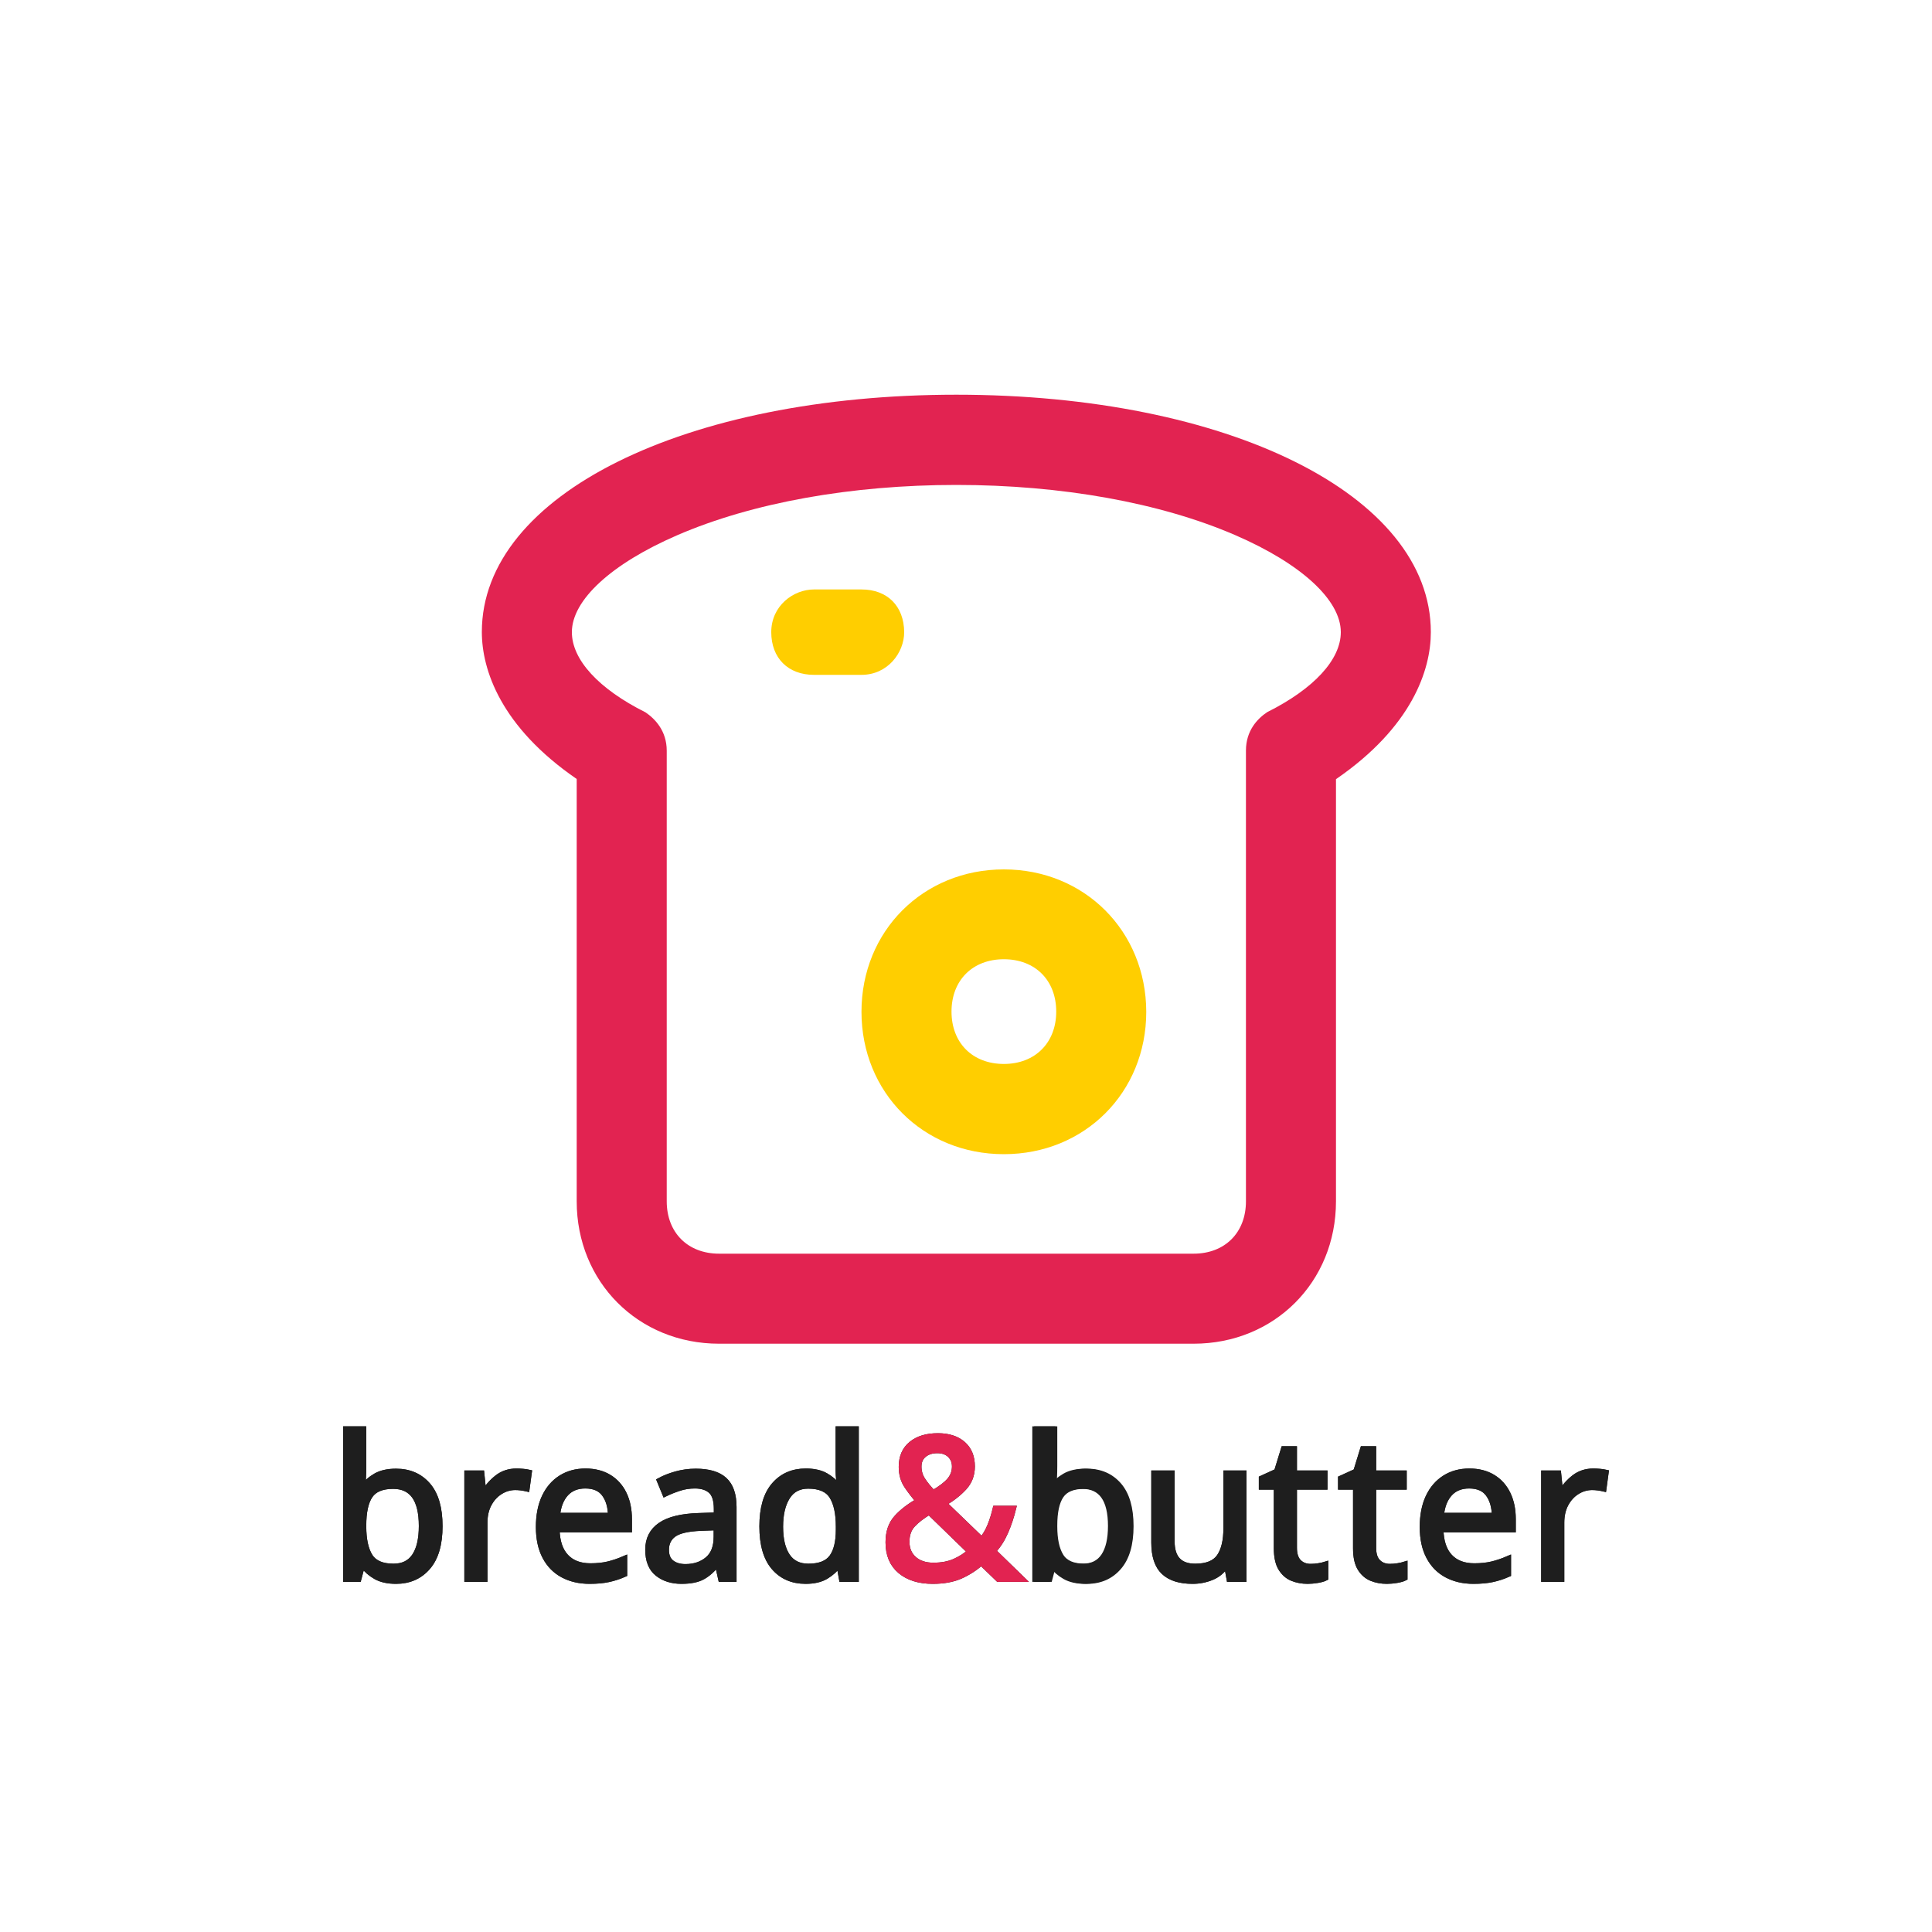
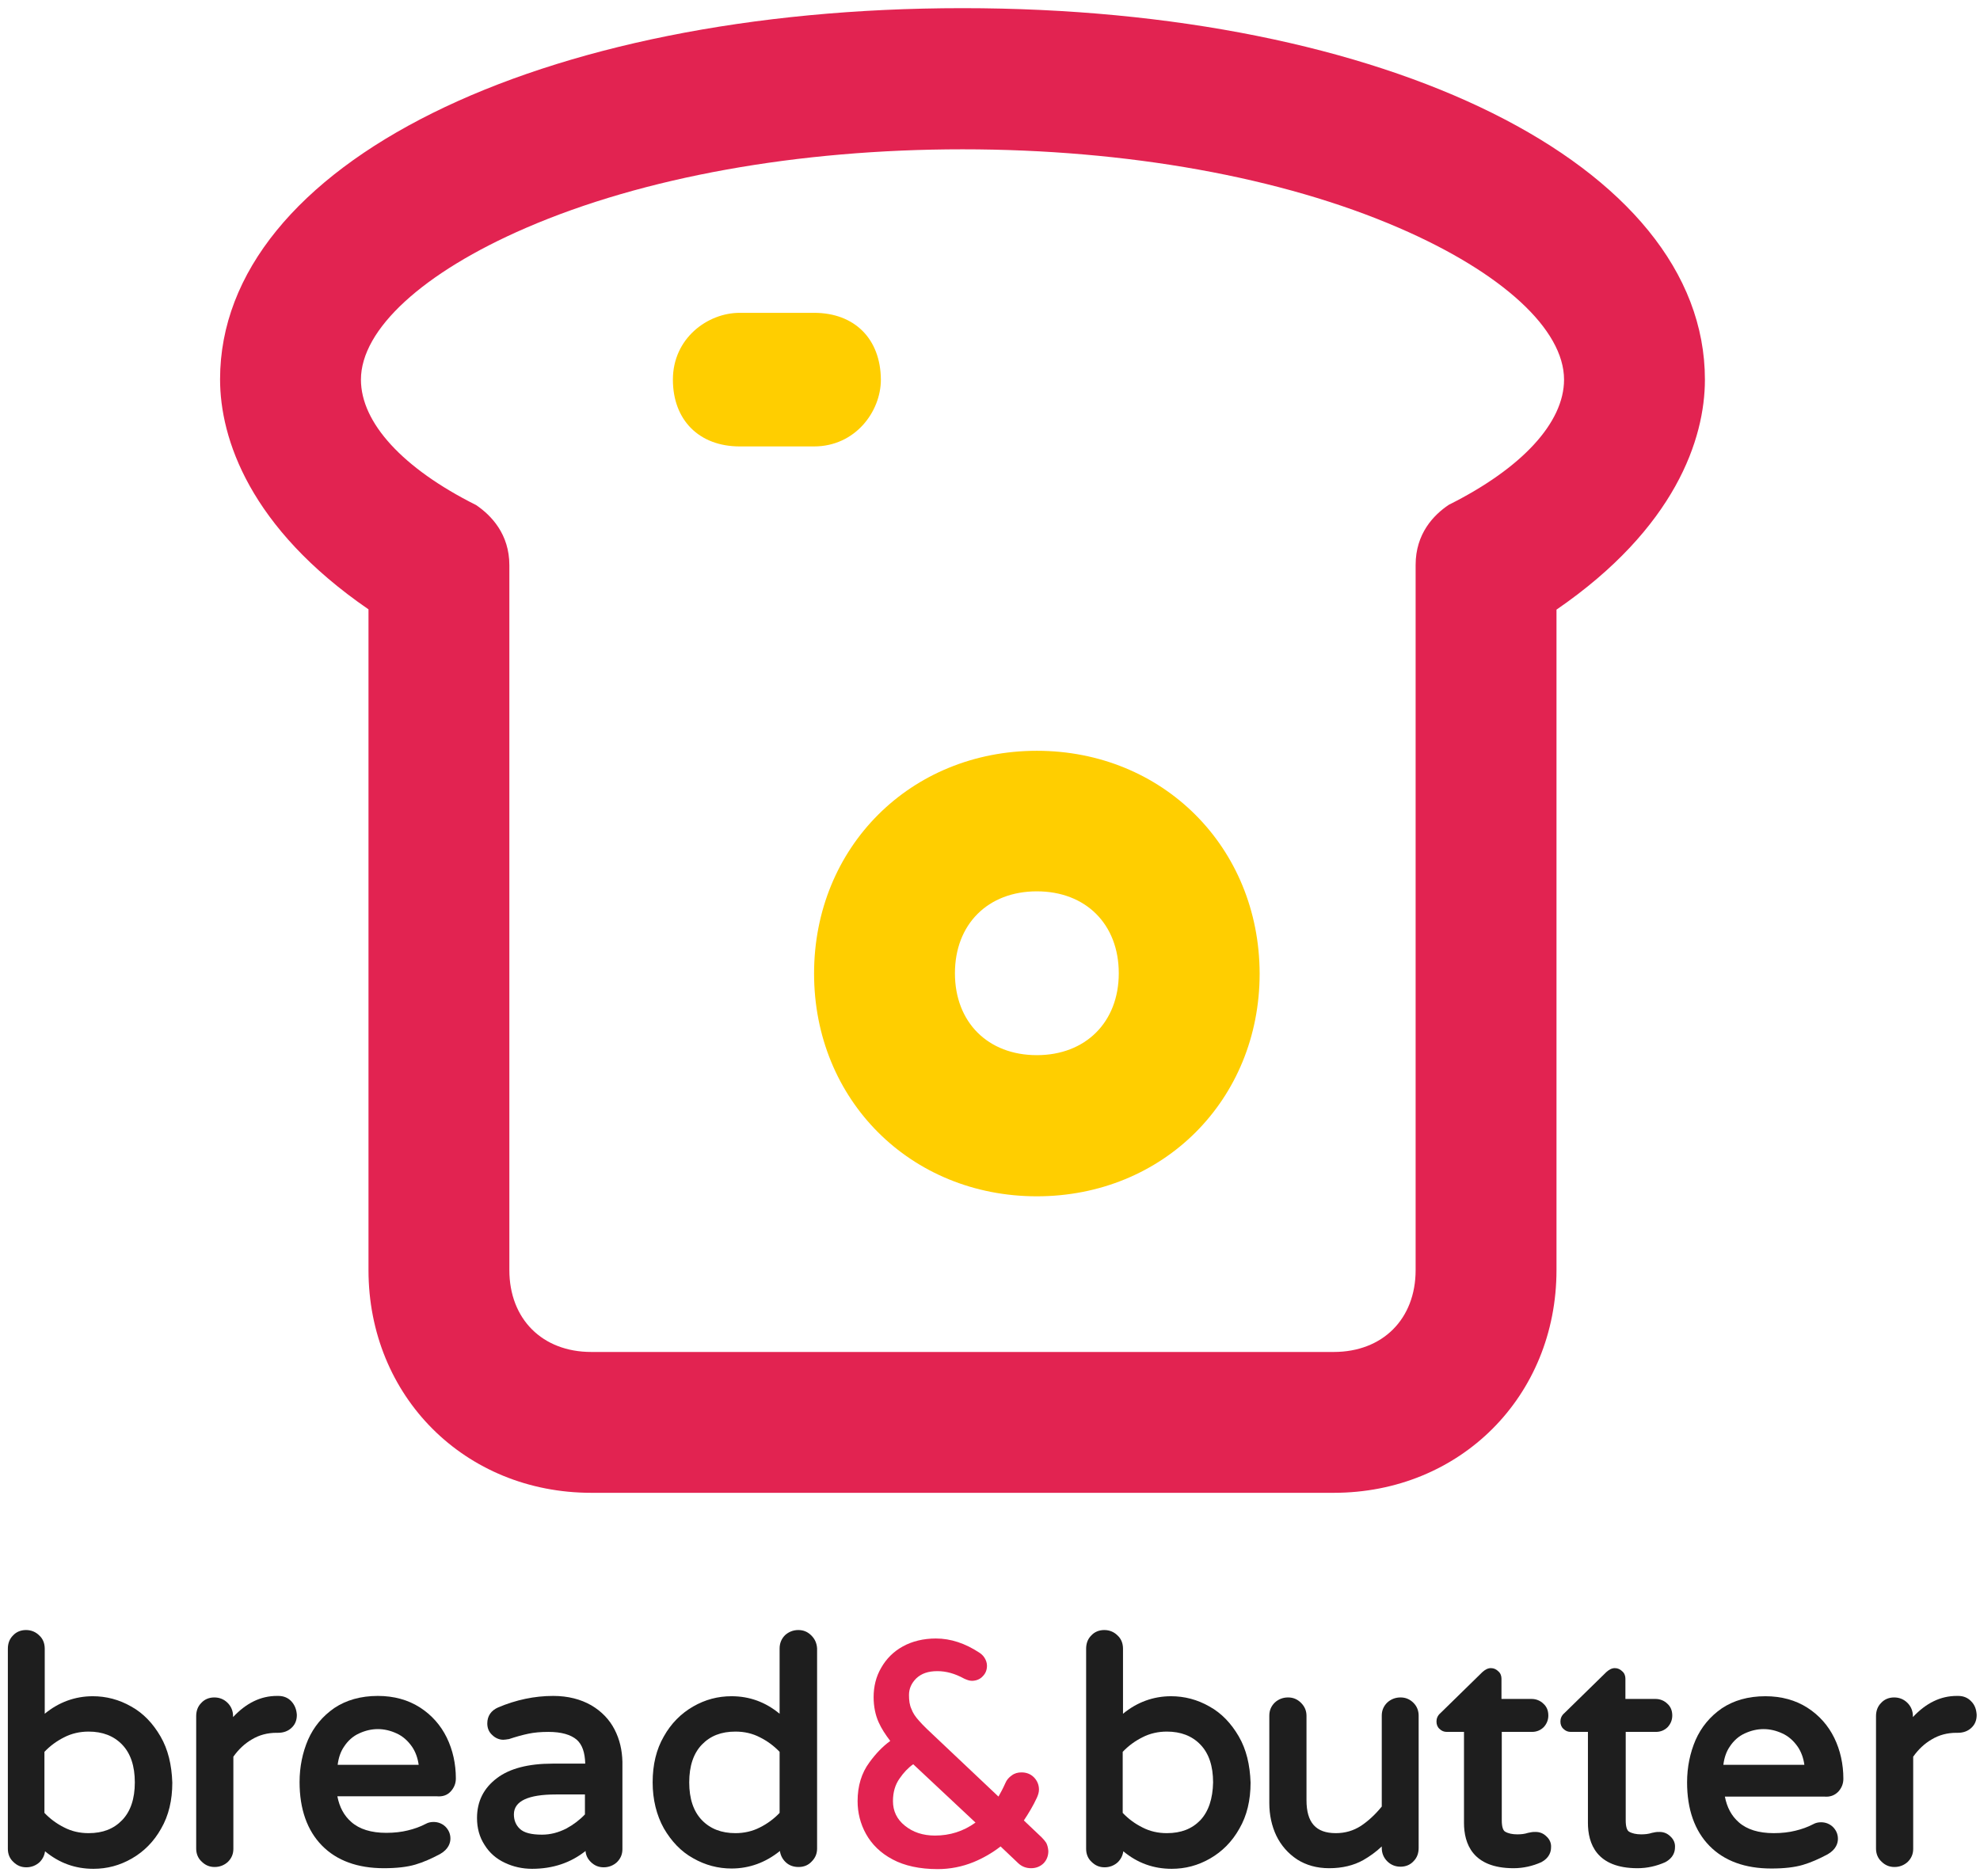
- <svg xmlns="http://www.w3.org/2000/svg" version="1.1" id="Layer_1" x="0px" y="0px" viewBox="0 0 1000 1000" style="enable-background:new 0 0 1000 1000;" xml:space="preserve">
+ <svg xmlns="http://www.w3.org/2000/svg" version="1.1" id="Layer_1" x="0px" y="0px" viewBox="0 0 655 620.6" style="enable-background:new 0 0 655 620.6;" xml:space="preserve">
  <style type="text/css">
- 	.st0{display:none;fill:#1E1E1E;}
- 	.st1{fill:#E22351;}
- 	.st2{fill:#FFCE00;}
- 	.st3{fill:#1E1E1E;stroke:#1E1E1E;stroke-width:3;stroke-miterlimit:10;}
- 	.st4{font-family:'VarelaRound-Regular';}
- 	.st5{font-size:102px;}
- 	.st6{letter-spacing:-1;}
- 	.st7{fill:#E22351;stroke:#E22351;stroke-width:3;stroke-miterlimit:10;}
- 	.st8{letter-spacing:1;}
+ 	.st0{fill:#1E1E1E;}
+ 	.st1{display:none;fill:#1E1E1E;}
+ 	.st2{fill:#E22351;}
+ 	.st3{fill:#FFCE00;}
</style>
-   <polygon class="st0" points="667.1,669.9 319.2,669.9 318.1,393.6 267.7,332.5 307.3,267.7 498,220.9 677.9,274.9 721.1,332.5   677.9,382.8 " />
-   <path class="st1" d="M495,204.3c-140,0-245.6,51.6-245.6,122.8c0,19.6,9.8,49.1,49.1,76.1v218.6c0,41.8,31.9,73.7,73.7,73.7h245.6  c41.8,0,73.7-31.9,73.7-73.7V403.3c39.3-27,49.1-56.5,49.1-76.1C740.6,255.9,635,204.3,495,204.3z M655.9,368.6  c-5.1,3.4-11,9.6-11,19.9v233.3c0,16.2-10.9,27.1-27.1,27.1H372.2c-16.2,0-27.1-10.9-27.1-27.1V388.6c0-10.3-6-16.5-11-19.9  c-24.2-12.1-38.1-27.2-38.1-41.5c0-16.6,20.4-35.4,54.6-50.2c38.8-16.8,90-26,144.4-26s105.6,9.2,144.4,26  c34.2,14.8,54.6,33.6,54.6,50.2C694,341.4,680.1,356.5,655.9,368.6z" />
-   <path class="st2" d="M519.6,450c-41.8,0-73.7,31.9-73.7,73.7s31.9,73.7,73.7,73.7c41.8,0,73.7-31.9,73.7-73.7  C593.2,481.9,561.3,450,519.6,450z M519.6,550.7c-16.2,0-27.1-10.9-27.1-27.1s10.9-27.1,27.1-27.1c16.2,0,27.1,10.9,27.1,27.1  S535.7,550.7,519.6,550.7z" />
-   <path class="st2" d="M445.9,305.1h-24.6c-10.6,0-22.1,8.4-22.1,22.1c0,13.4,8.7,22.1,22.1,22.1h24.6c13.6,0,22.1-11.5,22.1-22.1  C467.9,313.7,459.3,305.1,445.9,305.1z" />
-   <text transform="matrix(1 0 0 1 170.4409 817.2817)" class="st3 st4 st5">brea</text>
-   <text transform="matrix(1 0 0 1 170.4409 817.2817)" class="st3 st4 st5">brea</text>
-   <text transform="matrix(1 0 0 1 388.9409 817.2817)" class="st3 st4 st5">d</text>
-   <text transform="matrix(1 0 0 1 388.9409 817.2817)" class="st3 st4 st5">d</text>
-   <text transform="matrix(1 0 0 1 454.4409 817.2817)" class="st3 st4 st5 st6">&amp;b</text>
-   <text transform="matrix(1 0 0 1 454.4409 817.2817)">
-     <tspan x="0" y="0" class="st7 st4 st5 st6">&amp;</tspan>
-     <tspan x="72.7" y="0" class="st3 st4 st5">b</tspan>
-   </text>
-   <text transform="matrix(1 0 0 1 589.3409 817.2817)" class="st3 st4 st5">u</text>
-   <text transform="matrix(1 0 0 1 589.3409 817.2817)" class="st3 st4 st5">u</text>
-   <text transform="matrix(1 0 0 1 651.4409 817.2817)" class="st3 st4 st5 st8">t</text>
-   <text transform="matrix(1 0 0 1 651.4409 817.2817)" class="st3 st4 st5 st8">t</text>
-   <text transform="matrix(1 0 0 1 692.4409 817.2817)" class="st3 st4 st5">t</text>
-   <text transform="matrix(1 0 0 1 692.4409 817.2817)" class="st3 st4 st5">t</text>
-   <text transform="matrix(1 0 0 1 730.7409 817.2817)" class="st3 st4 st5 st8">e</text>
-   <text transform="matrix(1 0 0 1 730.7409 817.2817)" class="st3 st4 st5 st8">e</text>
-   <text transform="matrix(1 0 0 1 790.5409 817.2817)" class="st3 st4 st5">r</text>
-   <text transform="matrix(1 0 0 1 790.5409 817.2817)" class="st3 st4 st5">r</text>
+   <path class="st0" d="M53.1,574.5c-2.5-4.3-5.7-7.7-9.7-9.9c-4-2.3-8.3-3.4-12.7-3.4c-5.9,0-11.3,2-15.9,5.8v-21.5  c0-1.8-0.6-3.3-1.8-4.4c-1.2-1.2-2.7-1.8-4.4-1.8c-1.7,0-3.2,0.6-4.3,1.8c-1.2,1.2-1.7,2.7-1.7,4.4v66.2c0,1.7,0.6,3.2,1.8,4.3  c1.2,1.2,2.6,1.8,4.3,1.8c1.7,0,3.2-0.6,4.4-1.7c1-1,1.6-2.2,1.8-3.6c4.7,3.9,10,5.8,16,5.8c4.5,0,8.7-1.1,12.7-3.4  c4-2.3,7.3-5.6,9.7-9.9c2.5-4.3,3.7-9.4,3.7-15.2C56.8,583.9,55.6,578.8,53.1,574.5z M40.4,602.2L40.4,602.2  c-2.8,2.9-6.4,4.3-11.1,4.3c-2.9,0-5.6-0.6-8.1-1.9c-2.4-1.2-4.6-2.8-6.5-4.8v-20.2c1.9-2,4.1-3.6,6.5-4.8c2.5-1.3,5.3-1.9,8.1-1.9  c4.6,0,8.3,1.4,11.1,4.3c2.8,2.9,4.2,7.1,4.2,12.5C44.6,595.1,43.2,599.3,40.4,602.2z" />
+   <polygon class="st1" points="490.5,468.3 142.6,468.3 141.5,192 91.1,130.9 130.7,66.1 321.4,19.3 501.3,73.3 544.5,130.9   501.3,181.2 " />
+   <path class="st2" d="M318.4,2.7c-140,0-245.6,51.6-245.6,122.8c0,19.6,9.8,49.1,49.1,76.1v218.6c0,41.8,31.9,73.7,73.7,73.7h245.6  c41.8,0,73.7-31.9,73.7-73.7V201.7c39.3-27,49.1-56.5,49.1-76.1C564,54.3,458.4,2.7,318.4,2.7z M479.3,167c-5.1,3.4-11,9.6-11,19.9  v233.3c0,16.2-10.9,27.1-27.1,27.1H195.6c-16.2,0-27.1-10.9-27.1-27.1V187c0-10.3-6-16.5-11-19.9c-24.2-12.1-38.1-27.2-38.1-41.5  c0-16.6,20.4-35.4,54.6-50.2c38.8-16.8,90-26,144.4-26s105.6,9.2,144.4,26c34.2,14.8,54.6,33.6,54.6,50.2  C517.4,139.8,503.5,154.9,479.3,167z" />
+   <path class="st3" d="M343,248.4c-41.8,0-73.7,31.9-73.7,73.7s31.9,73.7,73.7,73.7s73.7-31.9,73.7-73.7  C416.6,280.3,384.7,248.4,343,248.4z M343,349.1c-16.2,0-27.1-10.9-27.1-27.1s10.9-27.1,27.1-27.1s27.1,10.9,27.1,27.1  S359.1,349.1,343,349.1z" />
+   <path class="st3" d="M269.3,103.5h-24.6c-10.6,0-22.1,8.4-22.1,22.1c0,13.4,8.7,22.1,22.1,22.1h24.6c13.6,0,22.1-11.5,22.1-22.1  C291.3,112.1,282.7,103.5,269.3,103.5z" />
+   <path class="st0" d="M96.4,562.9c-1.1-1.2-2.6-1.8-4.3-1.8h-0.5c-5.3,0-10.1,2.3-14.5,7v-0.3c0-1.7-0.6-3.2-1.8-4.4  s-2.7-1.8-4.4-1.8c-1.7,0-3.2,0.6-4.3,1.8c-1.2,1.2-1.7,2.7-1.7,4.4v43.8c0,1.7,0.6,3.2,1.8,4.3c1.2,1.2,2.6,1.8,4.3,1.8  c1.7,0,3.2-0.6,4.4-1.7c1.2-1.2,1.8-2.6,1.8-4.3v-30.5c1.7-2.4,3.7-4.3,6.1-5.7c2.5-1.5,5.2-2.2,8.2-2.2h0.5c1.7,0,3.2-0.5,4.4-1.6  c1.2-1.1,1.8-2.5,1.8-4.3C98.1,565.6,97.5,564.1,96.4,562.9z" />
+   <path class="st0" d="M268.4,541.1c-1.2-1.2-2.6-1.8-4.3-1.8c-1.7,0-3.2,0.6-4.4,1.7c-1.2,1.2-1.8,2.7-1.8,4.4V567  c-4.7-3.9-10-5.8-15.9-5.8c-4.5,0-8.7,1.1-12.7,3.4c-4,2.3-7.3,5.6-9.7,9.9c-2.5,4.3-3.7,9.4-3.7,15.2c0,5.7,1.3,10.9,3.7,15.2  c2.5,4.3,5.7,7.7,9.7,9.9c4,2.3,8.3,3.4,12.7,3.4c5.9,0,11.3-2,16-5.8c0.2,1.4,0.8,2.6,1.8,3.6c1.2,1.2,2.7,1.7,4.4,1.7  c1.7,0,3.2-0.6,4.3-1.8c1.2-1.2,1.8-2.6,1.8-4.3v-66.2C270.2,543.7,269.6,542.3,268.4,541.1z M257.9,599.8c-1.9,2-4.1,3.6-6.5,4.8  l0,0c-2.5,1.3-5.3,1.9-8.1,1.9c-4.6,0-8.3-1.4-11.1-4.3c-2.8-2.9-4.2-7.1-4.2-12.5c0-5.4,1.4-9.6,4.2-12.5c2.8-2.9,6.4-4.3,11.1-4.3  c2.9,0,5.6,0.6,8.1,1.9c2.4,1.2,4.6,2.8,6.5,4.8V599.8z" />
+   <path class="st0" d="M409.8,574.5c-2.5-4.3-5.7-7.7-9.7-9.9c-4-2.3-8.3-3.4-12.7-3.4c-5.9,0-11.3,2-15.9,5.8v-21.5  c0-1.8-0.6-3.3-1.8-4.4c-1.2-1.2-2.7-1.8-4.4-1.8c-1.7,0-3.2,0.6-4.3,1.8c-1.2,1.2-1.7,2.7-1.7,4.4v66.2c0,1.7,0.6,3.2,1.8,4.3  c1.2,1.2,2.6,1.8,4.3,1.8c1.7,0,3.2-0.6,4.4-1.7c1-1,1.6-2.2,1.8-3.6c4.7,3.9,10,5.8,16,5.8c4.5,0,8.7-1.1,12.7-3.4  c4-2.3,7.3-5.6,9.7-9.9c2.5-4.3,3.7-9.4,3.7-15.2C413.5,583.9,412.3,578.8,409.8,574.5z M397.1,602.2L397.1,602.2  c-2.8,2.9-6.4,4.3-11.1,4.3c-2.9,0-5.6-0.6-8.1-1.9c-2.4-1.2-4.6-2.8-6.5-4.8v-20.2c1.9-2,4.1-3.6,6.5-4.8c2.5-1.3,5.3-1.9,8.1-1.9  c4.6,0,8.3,1.4,11.1,4.3c2.8,2.9,4.2,7.1,4.2,12.5C401.2,595.1,399.8,599.3,397.1,602.2z" />
+   <path class="st2" d="M346.1,609.7c-0.4-0.6-0.9-1.2-1.5-1.8l-5.9-5.6c1.6-2.4,3.1-4.9,4.3-7.5c0.4-0.9,0.7-1.8,0.7-2.7  c0-1.6-0.6-3-1.7-4.1c-1.1-1.1-2.5-1.6-4.1-1.6c-1.2,0-2.3,0.3-3.2,1c-0.9,0.6-1.7,1.5-2.1,2.5c-0.8,1.8-1.6,3.3-2.3,4.5l-20-18.9  c-2.9-2.7-5-4.7-6.2-6.1c-1.2-1.3-2.1-2.6-2.6-4c-0.6-1.3-0.8-2.8-0.8-4.6c0-2.1,0.8-3.9,2.4-5.5c1.7-1.6,3.9-2.4,7-2.4  c2.9,0,5.8,0.8,8.9,2.5c0.9,0.4,1.7,0.7,2.5,0.7c1.4,0,2.7-0.5,3.6-1.5c1-1,1.4-2.2,1.4-3.5c0-0.9-0.3-1.8-0.8-2.6  c-0.5-0.8-1.1-1.3-1.7-1.7c-4.7-3.1-9.5-4.7-14.4-4.7c-4.1,0-7.8,0.9-10.9,2.6c-3.1,1.7-5.5,4.1-7.2,7.1c-1.7,2.9-2.5,6.2-2.5,9.7  c0,3.1,0.6,6,1.7,8.4c0.9,2,2.2,4,3.8,6.1c-2.5,1.8-4.8,4.2-6.9,7.1c-2.6,3.5-3.9,7.8-3.9,12.8c0,3.8,0.9,7.5,2.8,10.9  c1.9,3.4,4.8,6.3,8.8,8.4h0c3.9,2.1,9,3.2,14.9,3.2c4.1,0,8.1-0.8,11.8-2.3c3.2-1.3,6.3-3.1,9-5.2l5.9,5.6c1.2,1.1,2.6,1.6,4.2,1.6  c1.7,0,3.1-0.6,4.2-1.7c1-1.1,1.5-2.4,1.5-4C346.7,611.3,346.5,610.5,346.1,609.7z M322.7,603c-4,2.9-8.5,4.3-13.4,4.3  c-4,0-7.3-1.1-10-3.3c-2.6-2.1-3.9-4.8-3.9-8.1c0-2.9,0.7-5.4,2.2-7.5c1.3-1.9,2.8-3.5,4.5-4.7L322.7,603z" />
+   <path class="st0" d="M467.6,563.4c-1.2-1.2-2.6-1.8-4.3-1.8c-1.7,0-3.2,0.6-4.4,1.7c-1.2,1.2-1.8,2.6-1.8,4.3v30.1  c-2.2,2.7-4.5,4.8-6.9,6.4c-2.5,1.6-5.2,2.4-8.3,2.4c-6.6,0-9.7-3.5-9.7-10.9v-27.9c0-1.7-0.6-3.1-1.8-4.3c-1.2-1.2-2.6-1.8-4.3-1.8  c-1.7,0-3.2,0.6-4.4,1.7c-1.2,1.2-1.8,2.6-1.8,4.3v29c0,3.9,0.8,7.5,2.3,10.7c1.6,3.3,3.9,5.9,6.9,7.9c3,1.9,6.5,2.9,10.6,2.9  c4.3,0,8.1-0.9,11.3-2.7c2.1-1.2,4.2-2.7,6.1-4.5v0.5c0,1.7,0.6,3.2,1.8,4.4s2.7,1.8,4.4,1.8c1.7,0,3.2-0.6,4.3-1.8  c1.2-1.2,1.7-2.7,1.7-4.4v-43.8C469.3,566.1,468.8,564.6,467.6,563.4z" />
+   <path class="st0" d="M511.6,607.6c-1-1-2.2-1.5-3.6-1.5c-0.6,0-1.1,0-1.5,0.1c-0.3,0.1-0.6,0.1-1,0.2c-1.2,0.4-2.4,0.5-3.6,0.5  c-1.6,0-3-0.3-4-0.9c-0.7-0.4-1.1-1.7-1.1-3.7v-29.3h10c1.6,0,2.9-0.6,3.9-1.6c1-1.1,1.5-2.4,1.5-3.8c0-1.6-0.5-2.9-1.6-3.9  c-1-1-2.4-1.6-3.9-1.6h-10v-6.7c0-0.9-0.3-1.8-1-2.4c-0.7-0.7-1.5-1.1-2.5-1.1c-1,0-1.9,0.5-2.8,1.3l-13.8,13.5  c-1.2,1-1.4,2.1-1.4,2.9c0,0.9,0.3,1.8,1,2.4c0.7,0.7,1.5,1,2.4,1h5.7v30.1c0,6.8,2.8,15,16.4,15c3.2,0,6.3-0.7,9.2-2  c2.6-1.4,3.2-3.4,3.2-4.9C513.2,609.9,512.7,608.6,511.6,607.6z" />
+   <path class="st0" d="M552.6,607.6c-1-1-2.2-1.5-3.6-1.5c-0.6,0-1.1,0-1.5,0.1c-0.3,0.1-0.6,0.1-1,0.2c-1.2,0.4-2.4,0.5-3.6,0.5  c-1.6,0-3-0.3-4-0.9c-0.7-0.4-1.1-1.7-1.1-3.7v-29.3h10c1.6,0,2.9-0.6,3.9-1.6c1-1.1,1.5-2.4,1.5-3.8c0-1.6-0.5-2.9-1.6-3.9  c-1-1-2.4-1.6-3.9-1.6h-10v-6.7c0-0.9-0.3-1.8-1-2.4c-0.7-0.7-1.5-1.1-2.5-1.1c-1,0-1.9,0.5-2.8,1.3l-13.8,13.5  c-1.2,1-1.4,2.1-1.4,2.9c0,0.9,0.3,1.8,1,2.4c0.7,0.7,1.5,1,2.4,1h5.7v30.1c0,6.8,2.8,15,16.4,15c3.2,0,6.3-0.7,9.2-2  c2.6-1.4,3.2-3.4,3.2-4.9C554.2,609.9,553.7,608.6,552.6,607.6z" />
+   <path class="st0" d="M652.1,562.9c-1.1-1.2-2.6-1.8-4.3-1.8h-0.5c-5.3,0-10.1,2.3-14.5,7v-0.3c0-1.7-0.6-3.2-1.8-4.4  s-2.7-1.8-4.4-1.8c-1.7,0-3.2,0.6-4.3,1.8c-1.2,1.2-1.7,2.7-1.7,4.4v43.8c0,1.7,0.6,3.2,1.8,4.3c1.2,1.2,2.6,1.8,4.3,1.8  c1.7,0,3.2-0.6,4.4-1.7c1.2-1.2,1.8-2.6,1.8-4.3v-30.5c1.7-2.4,3.7-4.3,6.1-5.7c2.5-1.5,5.2-2.2,8.2-2.2h0.5c1.7,0,3.2-0.5,4.4-1.6  c1.2-1.1,1.8-2.5,1.8-4.3C653.8,565.6,653.3,564.1,652.1,562.9z" />
+   <path class="st0" d="M149.1,592.7c1.1-1.2,1.7-2.6,1.7-4.3c0-4.8-1-9.4-3-13.5c-2-4.1-5-7.5-8.9-10c-3.9-2.5-8.6-3.8-13.9-3.8  c-5.7,0-10.5,1.4-14.4,4c-3.9,2.7-6.8,6.2-8.7,10.5c-1.8,4.2-2.8,8.9-2.8,14c0,8.9,2.5,16,7.4,21c4.9,5,11.8,7.5,20.5,7.5  c4.2,0,7.7-0.4,10.4-1.2c2.7-0.8,5.4-2,8.2-3.5c2.8-1.6,3.4-3.7,3.4-5.1c0-1.6-0.6-2.9-1.7-4c-1.1-1-2.4-1.5-3.9-1.5  c-0.9,0-1.8,0.2-2.5,0.6c-1.9,1-3.9,1.7-6,2.2c-2,0.5-4.4,0.8-7.1,0.8c-5,0-8.9-1.2-11.6-3.6c-2.4-2.1-3.9-4.9-4.6-8.5h32.8  C146.5,594.5,148,593.9,149.1,592.7z M111.7,583.9c0.3-2.4,1-4.4,2.1-6c1.3-2,3-3.5,5-4.4c4.1-1.9,8.3-1.9,12.4,0  c2,0.9,3.7,2.4,5.1,4.4c1.1,1.6,1.9,3.7,2.2,6H111.7z" />
+   <path class="st0" d="M203.3,572.2c-1.7-3.3-4.3-6-7.7-8c-3.5-2-7.7-3.1-12.6-3.1c-6.2,0-12.3,1.3-18.2,3.8c-2.3,1-3.6,2.8-3.6,5.3  c0,1.5,0.5,2.8,1.6,3.8c1,1,2.3,1.6,3.7,1.6c0.5,0,1-0.1,1.7-0.2l0.1,0c2.4-0.8,4.6-1.4,6.5-1.8c1.9-0.4,4.1-0.6,6.6-0.6  c4.3,0,7.4,0.9,9.4,2.6c1.8,1.6,2.7,4.2,2.8,7.9h-10.8c-8,0-14.2,1.6-18.4,4.8c-4.4,3.3-6.6,7.7-6.6,13.2c0,3.3,0.8,6.3,2.5,8.9  c1.6,2.6,3.9,4.6,6.7,5.9c2.7,1.3,5.8,2,9,2c6.9,0,12.8-2,17.7-5.9c0.1,1.4,0.7,2.6,1.7,3.6c1.2,1.2,2.6,1.8,4.3,1.8  c1.7,0,3.2-0.6,4.4-1.7c1.2-1.2,1.8-2.6,1.8-4.3v-28.9C205.8,579,205,575.5,203.3,572.2z M193.5,600.3c-1.7,1.8-3.8,3.4-6.2,4.7  c-2.6,1.3-5.2,2-8,2c-3.5,0-5.9-0.6-7.3-1.9c-1.3-1.2-2-2.8-2-4.8c0-4.4,4.7-6.6,13.9-6.6h9.6V600.3z" />
+   <path class="st0" d="M608.1,592.8c1.1-1.2,1.7-2.6,1.7-4.3c0-4.8-1-9.4-3-13.5c-2-4.1-5-7.5-8.9-10c-3.9-2.5-8.6-3.8-13.9-3.8  c-5.7,0-10.5,1.4-14.4,4c-3.9,2.7-6.8,6.2-8.7,10.5c-1.8,4.2-2.8,8.9-2.8,14c0,8.9,2.5,16,7.4,21c4.9,5,11.8,7.5,20.5,7.5  c4.2,0,7.7-0.4,10.4-1.2c2.7-0.8,5.4-2,8.2-3.5c2.8-1.6,3.4-3.7,3.4-5.1c0-1.6-0.6-2.9-1.7-4c-1.1-1-2.4-1.5-3.9-1.5  c-0.9,0-1.8,0.2-2.5,0.6c-1.9,1-3.9,1.7-6,2.2c-2,0.5-4.4,0.8-7.1,0.8c-5,0-8.9-1.2-11.6-3.6c-2.4-2.1-3.9-4.9-4.6-8.5h32.8  C605.4,594.6,606.9,594,608.1,592.8z M570.1,583.9c0.3-2.4,1-4.4,2.1-6c1.3-2,3-3.5,5-4.4c4.1-1.9,8.3-1.9,12.4,0  c2,0.9,3.7,2.4,5.1,4.4c1.1,1.6,1.9,3.7,2.2,6H570.1z" />
</svg>
